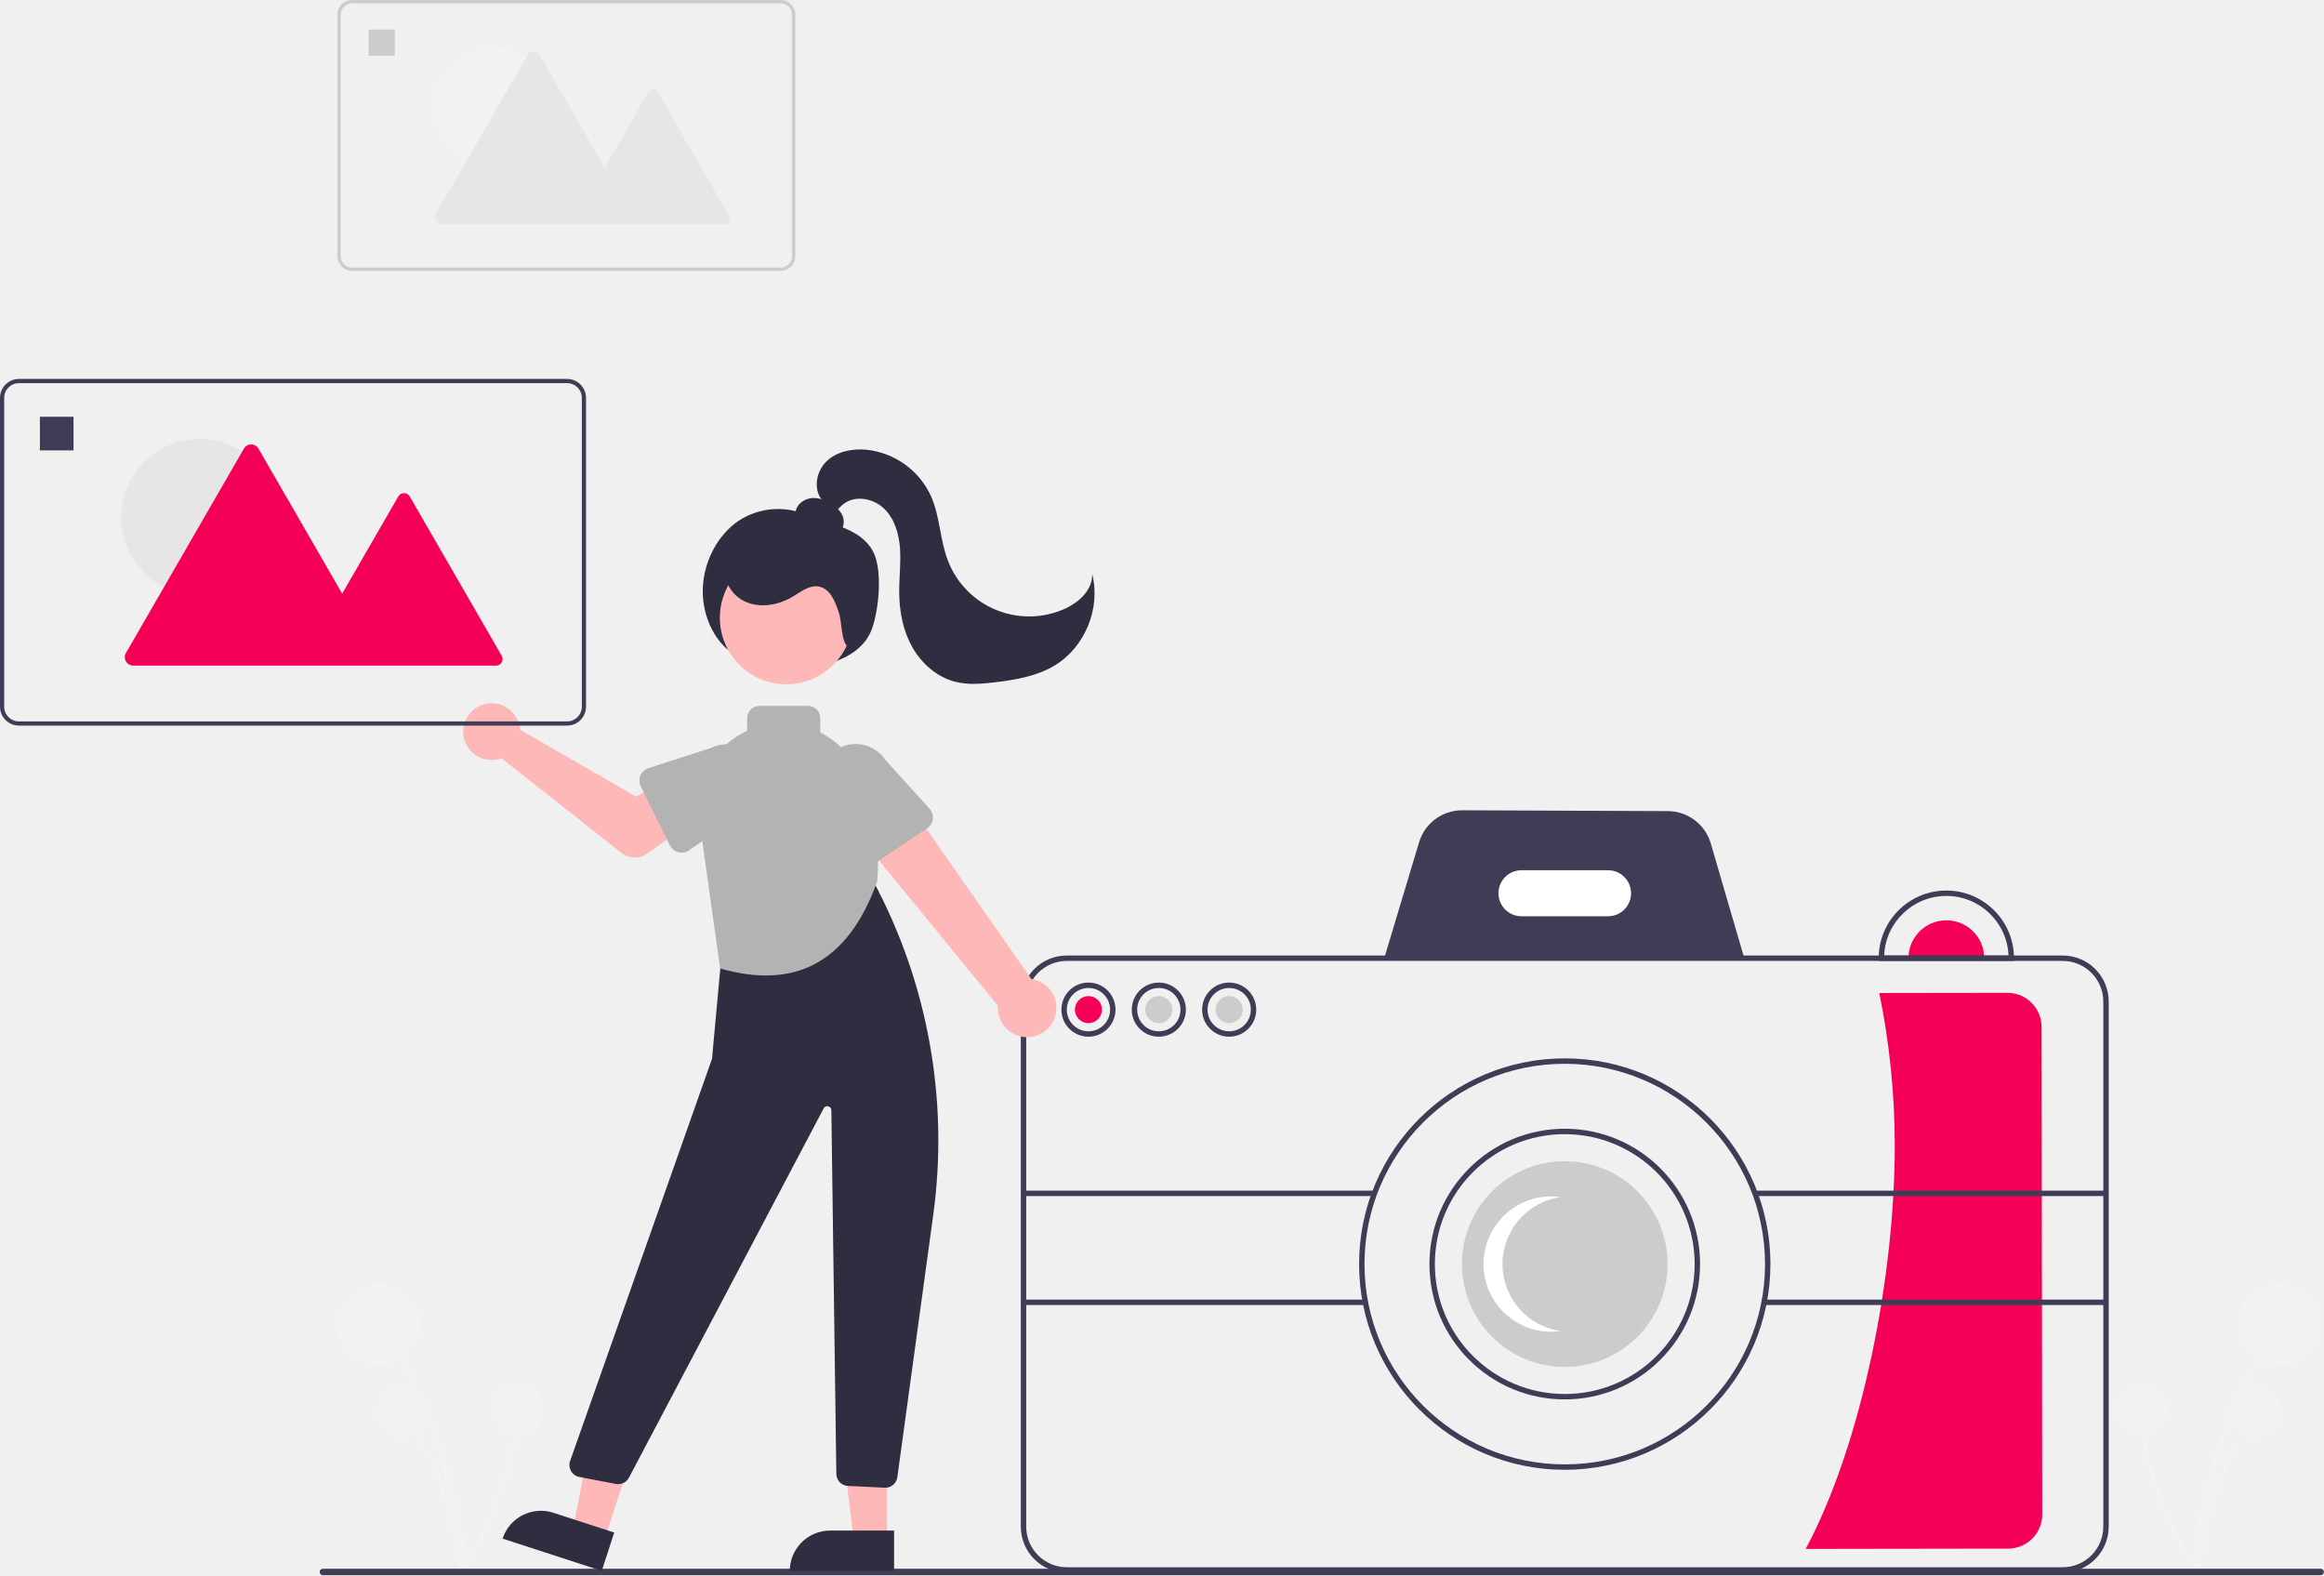
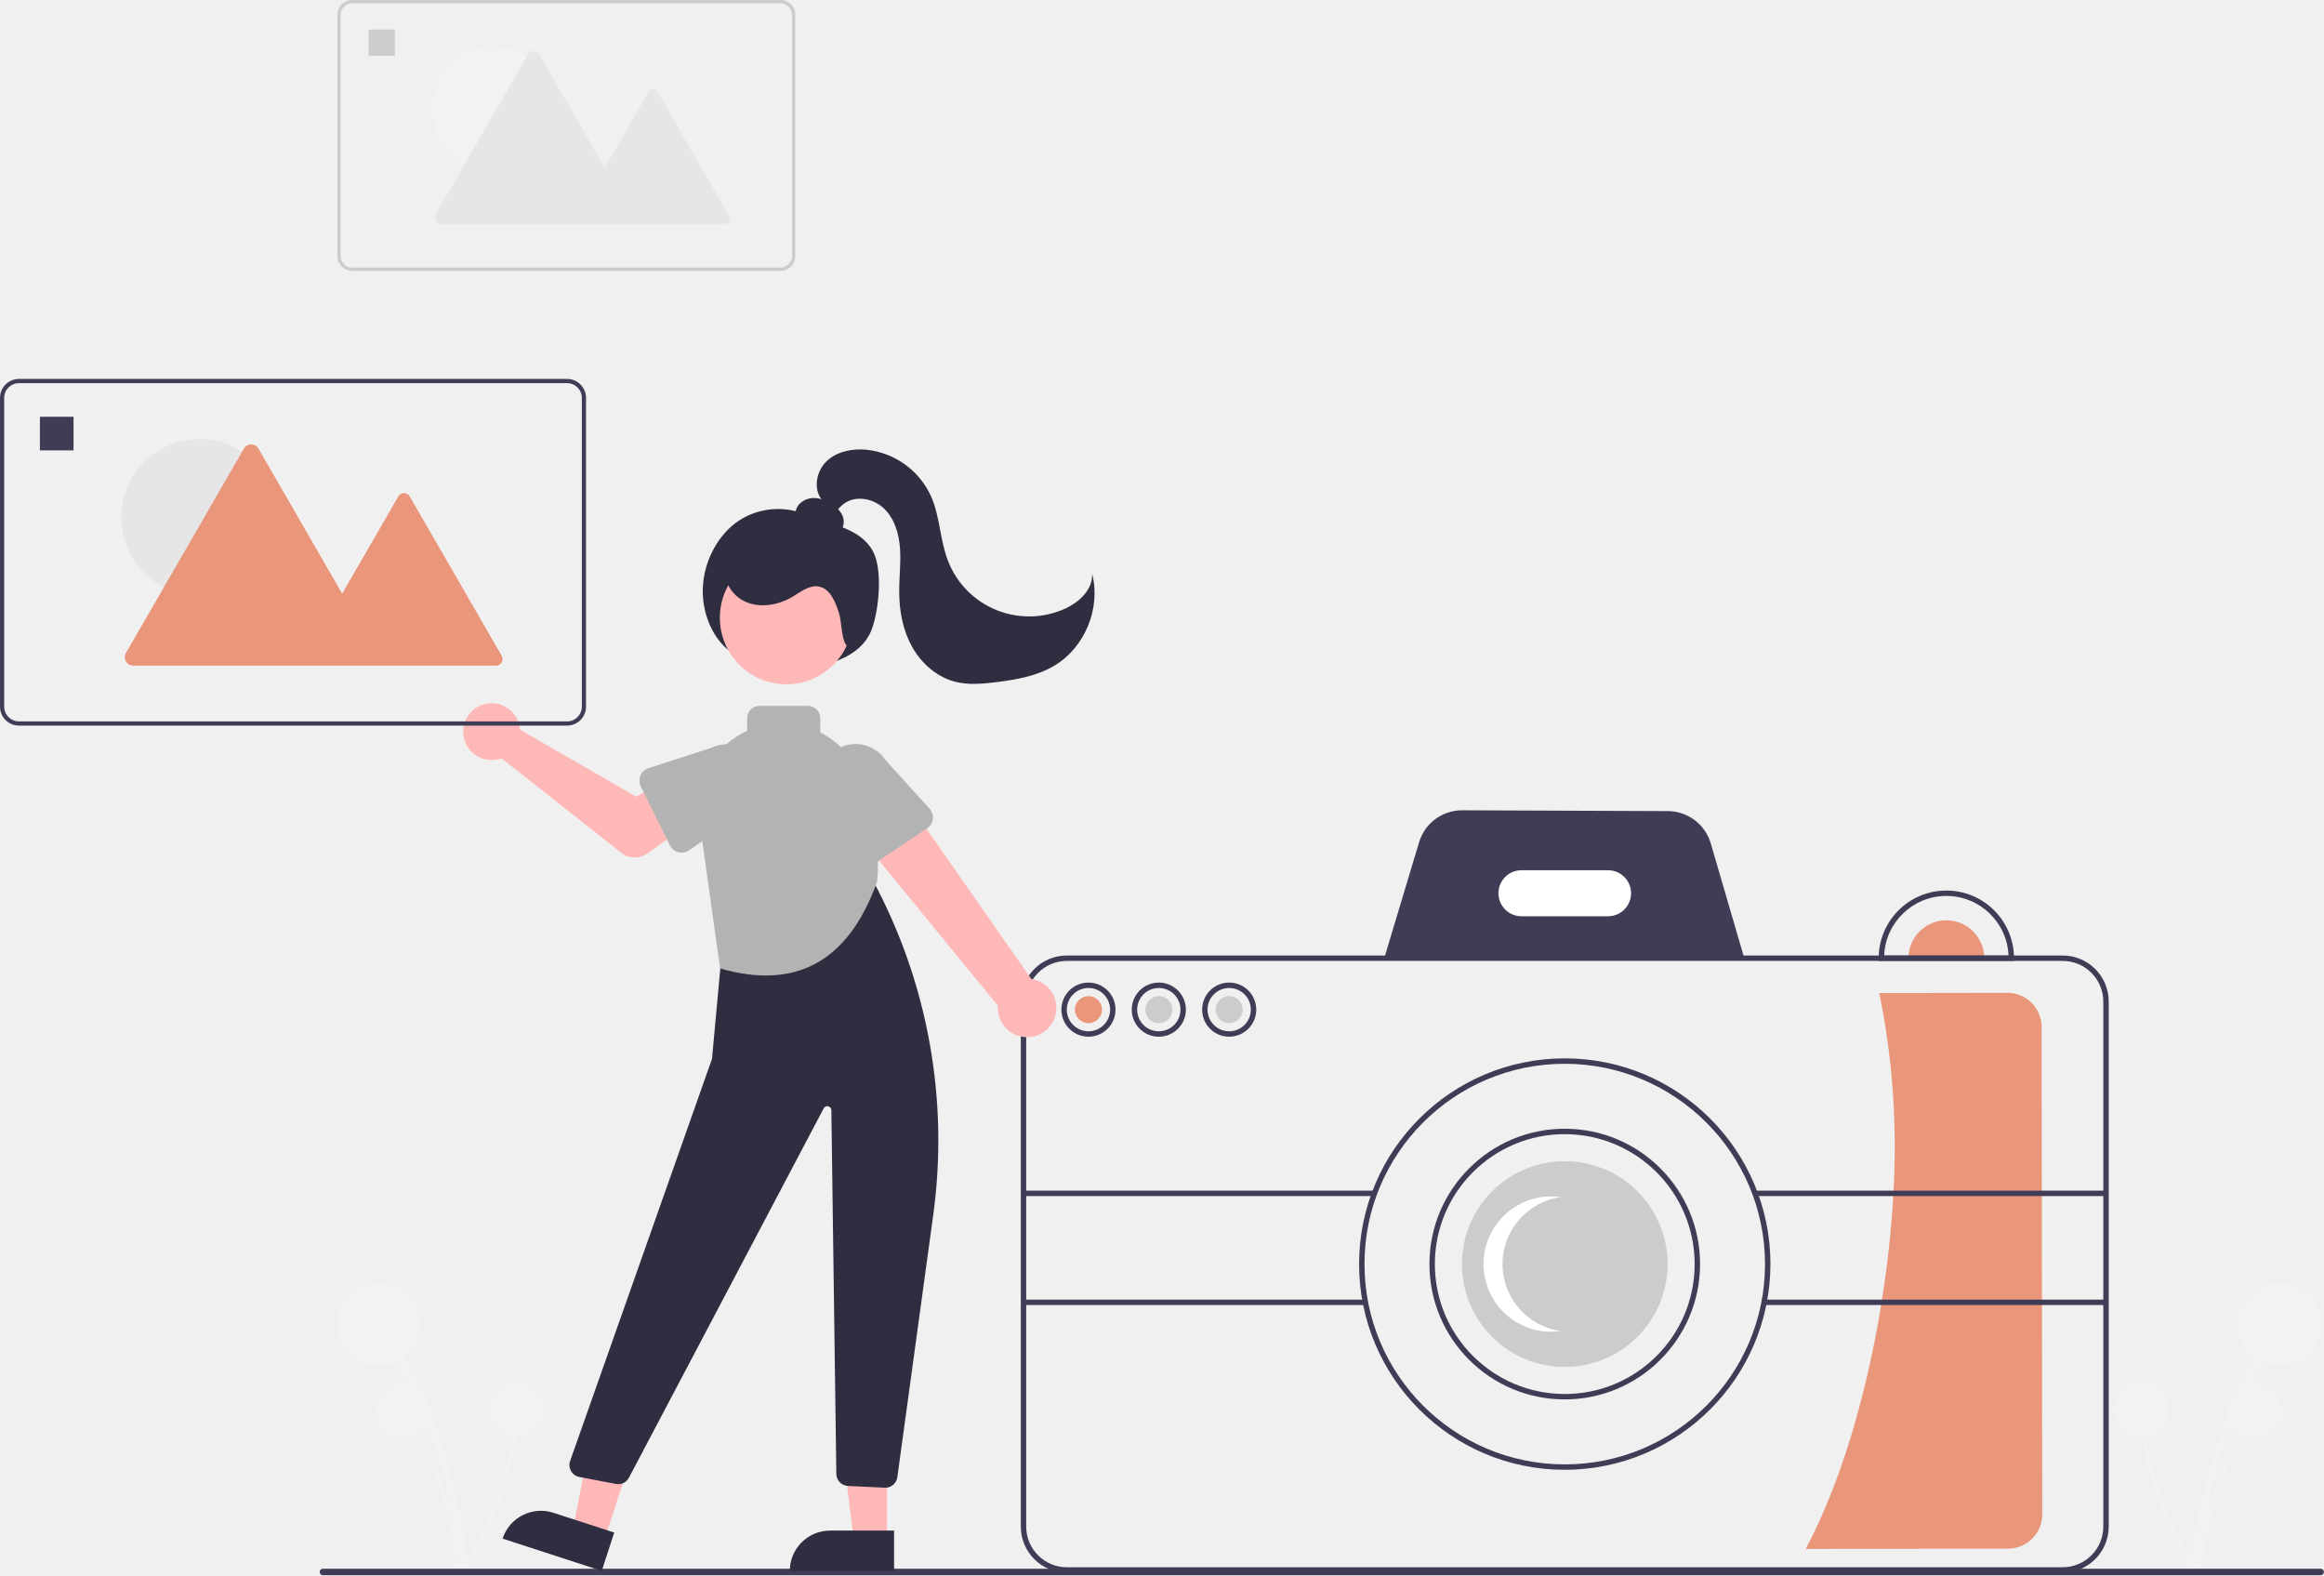
<svg xmlns="http://www.w3.org/2000/svg" data-name="Layer 1" width="858.756" height="581.934" viewBox="0 0 858.756 581.934">
  <path d="M982.603,738.675a198.585,198.585,0,0,1,16.436-62.675q3.709-8.286,8.165-16.208a1.21,1.21,0,0,0-2.089-1.221,201.33,201.33,0,0,0-22.403,61.805q-1.682,9.086-2.528,18.299c-.143,1.549,2.276,1.54,2.419,0Z" transform="translate(-170.622 -159.0328)" fill="#f2f2f2" />
  <circle cx="842.441" cy="489.319" r="15.319" fill="#f2f2f2" />
  <path d="M984.17,739.082a128.832,128.832,0,0,1,10.662-40.66q2.406-5.376,5.297-10.515a.785.785,0,0,0-1.355-.792,130.613,130.613,0,0,0-14.534,40.096q-1.091,5.894-1.64,11.872c-.093,1.005,1.477.999,1.569,0Z" transform="translate(-170.622 -159.0328)" fill="#f2f2f2" />
  <circle cx="833.309" cy="521.452" r="9.938" fill="#f2f2f2" />
  <path d="M982.19,738.144a128.832,128.832,0,0,1-16.601-38.618q-1.409-5.719-2.29-11.549a.785.785,0,0,0-1.555.209,130.612,130.612,0,0,0,13.202,40.554q2.765,5.319,6.008,10.369c.545.85,1.779-.121,1.237-.965Z" transform="translate(-170.622 -159.0328)" fill="#f2f2f2" />
  <circle cx="791.108" cy="520.755" r="9.938" fill="#f2f2f2" />
  <path d="M341.049,738.675a198.585,198.585,0,0,0-16.436-62.675q-3.709-8.286-8.165-16.208a1.21,1.21,0,0,1,2.089-1.221,201.33,201.33,0,0,1,22.403,61.805q1.682,9.086,2.528,18.299c.143,1.549-2.276,1.54-2.419,0Z" transform="translate(-170.622 -159.0328)" fill="#f2f2f2" />
  <circle cx="139.968" cy="489.319" r="15.319" fill="#f2f2f2" />
  <path d="M339.482,739.082a128.832,128.832,0,0,0-10.662-40.66q-2.406-5.376-5.297-10.515a.785.785,0,0,1,1.355-.792,130.612,130.612,0,0,1,14.534,40.096q1.091,5.894,1.64,11.872c.093,1.005-1.477.999-1.569,0Z" transform="translate(-170.622 -159.0328)" fill="#f2f2f2" />
  <circle cx="149.1" cy="521.452" r="9.938" fill="#f2f2f2" />
  <path d="M341.463,738.144A128.831,128.831,0,0,0,358.064,699.526q1.409-5.719,2.291-11.549a.785.785,0,0,1,1.555.209,130.612,130.612,0,0,1-13.202,40.554Q345.944,734.058,342.7,739.109c-.545.85-1.779-.121-1.237-.965Z" transform="translate(-170.622 -159.0328)" fill="#f2f2f2" />
  <circle cx="191.3" cy="520.755" r="9.938" fill="#f2f2f2" />
-   <path d="M925.025,538.412l.239,180.114a12.626,12.626,0,0,1-12.593,12.63l-74.817.11c21.062-39.4,32.987-101.415,32.917-149.218a281.271,281.271,0,0,0-5.721-56.161l47.345-.069A12.626,12.626,0,0,1,925.025,538.412Z" transform="translate(-170.622 -159.0328)" fill="#f50057" />
+   <path d="M925.025,538.412l.239,180.114a12.626,12.626,0,0,1-12.593,12.63l-74.817.11c21.062-39.4,32.987-101.415,32.917-149.218a281.271,281.271,0,0,0-5.721-56.161l47.345-.069A12.626,12.626,0,0,1,925.025,538.412Z" transform="translate(-170.622 -159.0328)" fill="#e9967a" />
  <path d="M1028.187,740.967h-738.294a1.191,1.191,0,0,1,0-2.381h738.294a1.191,1.191,0,0,1,0,2.381Z" transform="translate(-170.622 -159.0328)" fill="#3f3d56" />
  <path d="M815.388,513.794l-133.338-.523,12.966-43.137a16.599,16.599,0,0,1,15.804-11.75h.063l76.106.299a16.597,16.597,0,0,1,15.774,11.875Z" transform="translate(-170.622 -159.0328)" fill="#3f3d56" />
-   <path d="M889.826,499.033a14,14,0,0,0-14,14h28A14,14,0,0,0,889.826,499.033Z" transform="translate(-170.622 -159.0328)" fill="#f50057" />
+   <path d="M889.826,499.033a14,14,0,0,0-14,14h28A14,14,0,0,0,889.826,499.033Z" transform="translate(-170.622 -159.0328)" fill="#e9967a" />
  <path d="M932.826,740.033h-368a17.019,17.019,0,0,1-17-17v-194a17.019,17.019,0,0,1,17-17h368a17.019,17.019,0,0,1,17,17v194A17.019,17.019,0,0,1,932.826,740.033Zm-368-226a15.017,15.017,0,0,0-15,15v194a15.017,15.017,0,0,0,15,15h368a15.017,15.017,0,0,0,15-15v-194a15.017,15.017,0,0,0-15-15Z" transform="translate(-170.622 -159.0328)" fill="#3f3d56" />
  <path d="M764.826,497.533h-32a8.5,8.5,0,0,1,0-17h32a8.5,8.5,0,0,1,0,17Z" transform="translate(-170.622 -159.0328)" fill="#fff" />
  <path d="M748.826,702.033a76,76,0,1,1,76-76A76.086,76.086,0,0,1,748.826,702.033Zm0-150a74,74,0,1,0,74,74A74.084,74.084,0,0,0,748.826,552.033Z" transform="translate(-170.622 -159.0328)" fill="#3f3d56" />
  <path d="M748.826,676.033a50,50,0,1,1,50-50A50.056,50.056,0,0,1,748.826,676.033Zm0-98a48,48,0,1,0,48,48A48.054,48.054,0,0,0,748.826,578.033Z" transform="translate(-170.622 -159.0328)" fill="#3f3d56" />
  <circle cx="578.204" cy="467" r="38" fill="#ccc" />
  <path d="M725.826,626.033a25.001,25.001,0,0,1,21.5-24.751,25,25,0,1,0,0,49.502A25.001,25.001,0,0,1,725.826,626.033Z" transform="translate(-170.622 -159.0328)" fill="#fff" />
  <path d="M914.826,514.033h-50v-1a25,25,0,0,1,50,0Zm-47.979-2h45.957a23,23,0,0,0-45.957,0Z" transform="translate(-170.622 -159.0328)" fill="#3f3d56" />
  <path d="M572.826,542.033a10,10,0,1,1,10-10A10.011,10.011,0,0,1,572.826,542.033Zm0-18a8,8,0,1,0,8,8A8.009,8.009,0,0,0,572.826,524.033Z" transform="translate(-170.622 -159.0328)" fill="#3f3d56" />
-   <circle cx="402.204" cy="373" r="5" fill="#f50057" />
+   <circle cx="402.204" cy="373" r="5" fill="#e9967a" />
  <circle cx="428.204" cy="373" r="5" fill="#ccc" />
  <circle cx="454.204" cy="373" r="5" fill="#ccc" />
  <path d="M598.826,542.033a10,10,0,1,1,10-10A10.011,10.011,0,0,1,598.826,542.033Zm0-18a8,8,0,1,0,8,8A8.009,8.009,0,0,0,598.826,524.033Z" transform="translate(-170.622 -159.0328)" fill="#3f3d56" />
  <path d="M624.826,542.033a10,10,0,1,1,10-10A10.011,10.011,0,0,1,624.826,542.033Zm0-18a8,8,0,1,0,8,8A8.009,8.009,0,0,0,624.826,524.033Z" transform="translate(-170.622 -159.0328)" fill="#3f3d56" />
  <rect x="378.204" y="439.874" width="130" height="2" fill="#3f3d56" />
  <rect x="378.204" y="480.126" width="126.771" height="2" fill="#3f3d56" />
  <rect x="648.204" y="439.874" width="130" height="2" fill="#3f3d56" />
  <rect x="651.204" y="480.126" width="126.771" height="2" fill="#3f3d56" />
  <path d="M443.448,401.509c-8.109-3.725-13.44-14.377-13.137-24.881s5.831-20.329,13.456-25.338a26.649,26.649,0,0,1,25.219-1.906c8.183,3.483,19.169,4.432,24.087,13.089,3.78,6.653,2.418,21.495-.258,28.892-2.313,6.394-7.968,9.997-13.483,12.013a45.34,45.34,0,0,1-37.511-3.022" transform="translate(-170.622 -159.0328)" fill="#2f2e41" />
  <polygon points="223.381 568.707 211.722 564.914 220.803 518.141 238.01 523.739 223.381 568.707" fill="#ffb8b8" />
  <path d="M372.583,718.896h23.644a0,0,0,0,1,0,0v14.887a0,0,0,0,1,0,0H357.696a0,0,0,0,1,0,0v0A14.887,14.887,0,0,1,372.583,718.896Z" transform="translate(72.57497 -240.0198) rotate(18.021)" fill="#2f2e41" />
  <polygon points="327.75 568.961 315.49 568.96 309.658 521.672 327.752 521.673 327.75 568.961" fill="#ffb8b8" />
  <path d="M306.733,565.457h23.644a0,0,0,0,1,0,0v14.887a0,0,0,0,1,0,0H291.846a0,0,0,0,1,0,0v0A14.887,14.887,0,0,1,306.733,565.457Z" fill="#2f2e41" />
  <path d="M497.755,708.652c-.074,0-.147-.002-.222-.006l-13.586-.647a4.506,4.506,0,0,1-4.285-4.433L477.821,569.175a1.5,1.5,0,0,0-2.827-.679l-71.959,136.44a4.476,4.476,0,0,1-4.822,2.321l-13.521-2.575a4.499,4.499,0,0,1-3.401-5.918l52.43-148.552,4.034-43.943a4.47,4.47,0,0,1,3.936-4.05c15.277-1.877,36.624-14.395,45.092-19.689a4.446,4.446,0,0,1,3.531-.531,4.556,4.556,0,0,1,2.831,2.245A202.748,202.748,0,0,1,515.422,608.221l-13.217,96.54A4.475,4.475,0,0,1,497.755,708.652Z" transform="translate(-170.622 -159.0328)" fill="#2f2e41" />
  <circle cx="290.564" cy="228.237" r="24.561" fill="#ffb8b8" />
  <path d="M436.714,516.821l-7.396-52.845a31.045,31.045,0,0,1,60.574-13.635c2.106,9.769,6.385,21.66,4.822,34.479h0C483.761,515.22,463.878,524.593,436.714,516.821Z" transform="translate(-170.622 -159.0328)" fill="#b3b3b3" />
  <path d="M469.214,434.821h-18a4.505,4.505,0,0,1-4.5-4.5v-6a4.505,4.505,0,0,1,4.5-4.5h18a4.505,4.505,0,0,1,4.5,4.5v6A4.505,4.505,0,0,1,469.214,434.821Z" transform="translate(-170.622 -159.0328)" fill="#b3b3b3" />
  <path d="M560.437,534.703a10.743,10.743,0,0,0-8.715-13.979l-56.029-80.214L479.079,456.935l60.299,73.683a10.801,10.801,0,0,0,21.059,4.085Z" transform="translate(-170.622 -159.0328)" fill="#ffb8b8" />
  <path d="M513.22,465.049l-20.234,13.507a4.817,4.817,0,0,1-7.029-1.948l-10.365-21.928A13.377,13.377,0,0,1,497.888,439.892l16.229,17.919a4.817,4.817,0,0,1-.897,7.239Z" transform="translate(-170.622 -159.0328)" fill="#b3b3b3" />
  <path d="M362.502,426.923a10.526,10.526,0,0,1,.239,1.64l42.957,24.782,10.441-6.011,11.131,14.572-17.45,12.438a8,8,0,0,1-9.598-.234l-44.297-34.946a10.497,10.497,0,1,1,6.576-12.241Z" transform="translate(-170.622 -159.0328)" fill="#ffb8b8" />
  <path d="M418.185,471.353l-10.794-21.802a4.817,4.817,0,0,1,2.835-6.72l23.078-7.46a13.377,13.377,0,0,1,11.8,24.012L425.248,473.173a4.817,4.817,0,0,1-7.063-1.82Z" transform="translate(-170.622 -159.0328)" fill="#b3b3b3" />
  <path d="M477.668,356.337a4.063,4.063,0,0,0,4.317-2.409,5.851,5.851,0,0,0-.416-5.138,10.736,10.736,0,0,0-3.776-3.703,12.406,12.406,0,0,0-5.982-2.058,7.461,7.461,0,0,0-5.794,2.199,5.377,5.377,0,0,0-.972,5.928c.898,1.732,2.783,2.703,4.619,3.362a27.094,27.094,0,0,0,11.378,1.494" transform="translate(-170.622 -159.0328)" fill="#2f2e41" />
  <path d="M485.522,398.452c-4.293.202-3.554-8.907-4.897-12.989s-3.196-8.951-7.421-9.734c-3.463-.641-6.592,1.891-9.609,3.709-5.376,3.24-12.336,4.435-17.981,1.691s-9.079-10.078-6.333-15.723a12.876,12.876,0,0,1,8.049-6.341,25.906,25.906,0,0,1,10.462-.503,53.527,53.527,0,0,1,21.886,7.757c4.582,2.874,8.942,6.786,10.306,12.02s1.92,19.465-3.413,20.366Z" transform="translate(-170.622 -159.0328)" fill="#2f2e41" />
  <path d="M474.29,343.668c-3.243-4.111-2.021-10.588,1.758-14.211s9.4-4.753,14.615-4.292a29.621,29.621,0,0,1,24.025,17.275c3.296,7.539,3.269,16.163,6.249,23.832a32.137,32.137,0,0,0,43.41,17.543c5.188-2.392,10.128-7.076,9.832-12.782,3.28,12.646-2.628,27.112-13.823,33.847-6.557,3.945-14.323,5.284-21.92,6.206-4.951.601-10.039,1.047-14.87-.19-6.759-1.731-12.418-6.72-15.845-12.798s-4.775-13.161-4.827-20.138c-.041-5.435.671-10.873.295-16.296s-2.006-11.031-5.937-14.785-10.564-4.99-14.878-1.683c-1.734,1.329-3.004,3.27-4.956,4.25s-5.036.218-5.167-1.963Z" transform="translate(-170.622 -159.0328)" fill="#2f2e41" />
  <path d="M380.185,427.099H177.607a6.994,6.994,0,0,1-6.985-6.985V306.018a6.994,6.994,0,0,1,6.985-6.985H380.185A6.993,6.993,0,0,1,387.17,306.018V420.113A6.993,6.993,0,0,1,380.185,427.099ZM177.607,300.585a5.439,5.439,0,0,0-5.433,5.433V420.113a5.439,5.439,0,0,0,5.433,5.433H380.185a5.439,5.439,0,0,0,5.433-5.433V306.018a5.439,5.439,0,0,0-5.433-5.433Z" transform="translate(-170.622 -159.0328)" fill="#3f3d56" />
  <circle cx="73.768" cy="191.125" r="28.967" fill="#e6e6e6" />
-   <path d="M356.012,401.309l-34.003-58.895a2.421,2.421,0,0,0-4.194,0l-20.751,35.942-30.936-53.582a3.105,3.105,0,0,0-5.377,0L217.155,400.284a3.105,3.105,0,0,0,2.689,4.657h134.072A2.421,2.421,0,0,0,356.012,401.309Z" transform="translate(-170.622 -159.0328)" fill="#f50057" />
+   <path d="M356.012,401.309l-34.003-58.895a2.421,2.421,0,0,0-4.194,0l-20.751,35.942-30.936-53.582a3.105,3.105,0,0,0-5.377,0L217.155,400.284a3.105,3.105,0,0,0,2.689,4.657h134.072A2.421,2.421,0,0,0,356.012,401.309Z" transform="translate(-170.622 -159.0328)" fill="#e9967a" />
  <rect x="14.747" y="153.971" width="12.419" height="12.419" fill="#3f3d56" />
  <path d="M459.039,259.099H300.753a5.464,5.464,0,0,1-5.458-5.458V164.491a5.465,5.465,0,0,1,5.458-5.458H459.039a5.464,5.464,0,0,1,5.458,5.458v89.15A5.464,5.464,0,0,1,459.039,259.099ZM300.753,160.246a4.25,4.25,0,0,0-4.245,4.245v89.15a4.25,4.25,0,0,0,4.245,4.245H459.039a4.25,4.25,0,0,0,4.245-4.245V164.491a4.25,4.25,0,0,0-4.245-4.245Z" transform="translate(-170.622 -159.0328)" fill="#ccc" />
  <circle cx="182.312" cy="39.947" r="22.634" fill="#f2f2f2" />
  <path d="M440.152,238.947,413.583,192.929a1.892,1.892,0,0,0-3.277,0l-16.214,28.084L369.92,179.146a2.426,2.426,0,0,0-4.202,0L331.654,238.147a2.426,2.426,0,0,0,2.101,3.639H438.513A1.892,1.892,0,0,0,440.152,238.947Z" transform="translate(-170.622 -159.0328)" fill="#e6e6e6" />
  <rect x="136.195" y="10.916" width="9.703" height="9.703" fill="#ccc" />
</svg>
